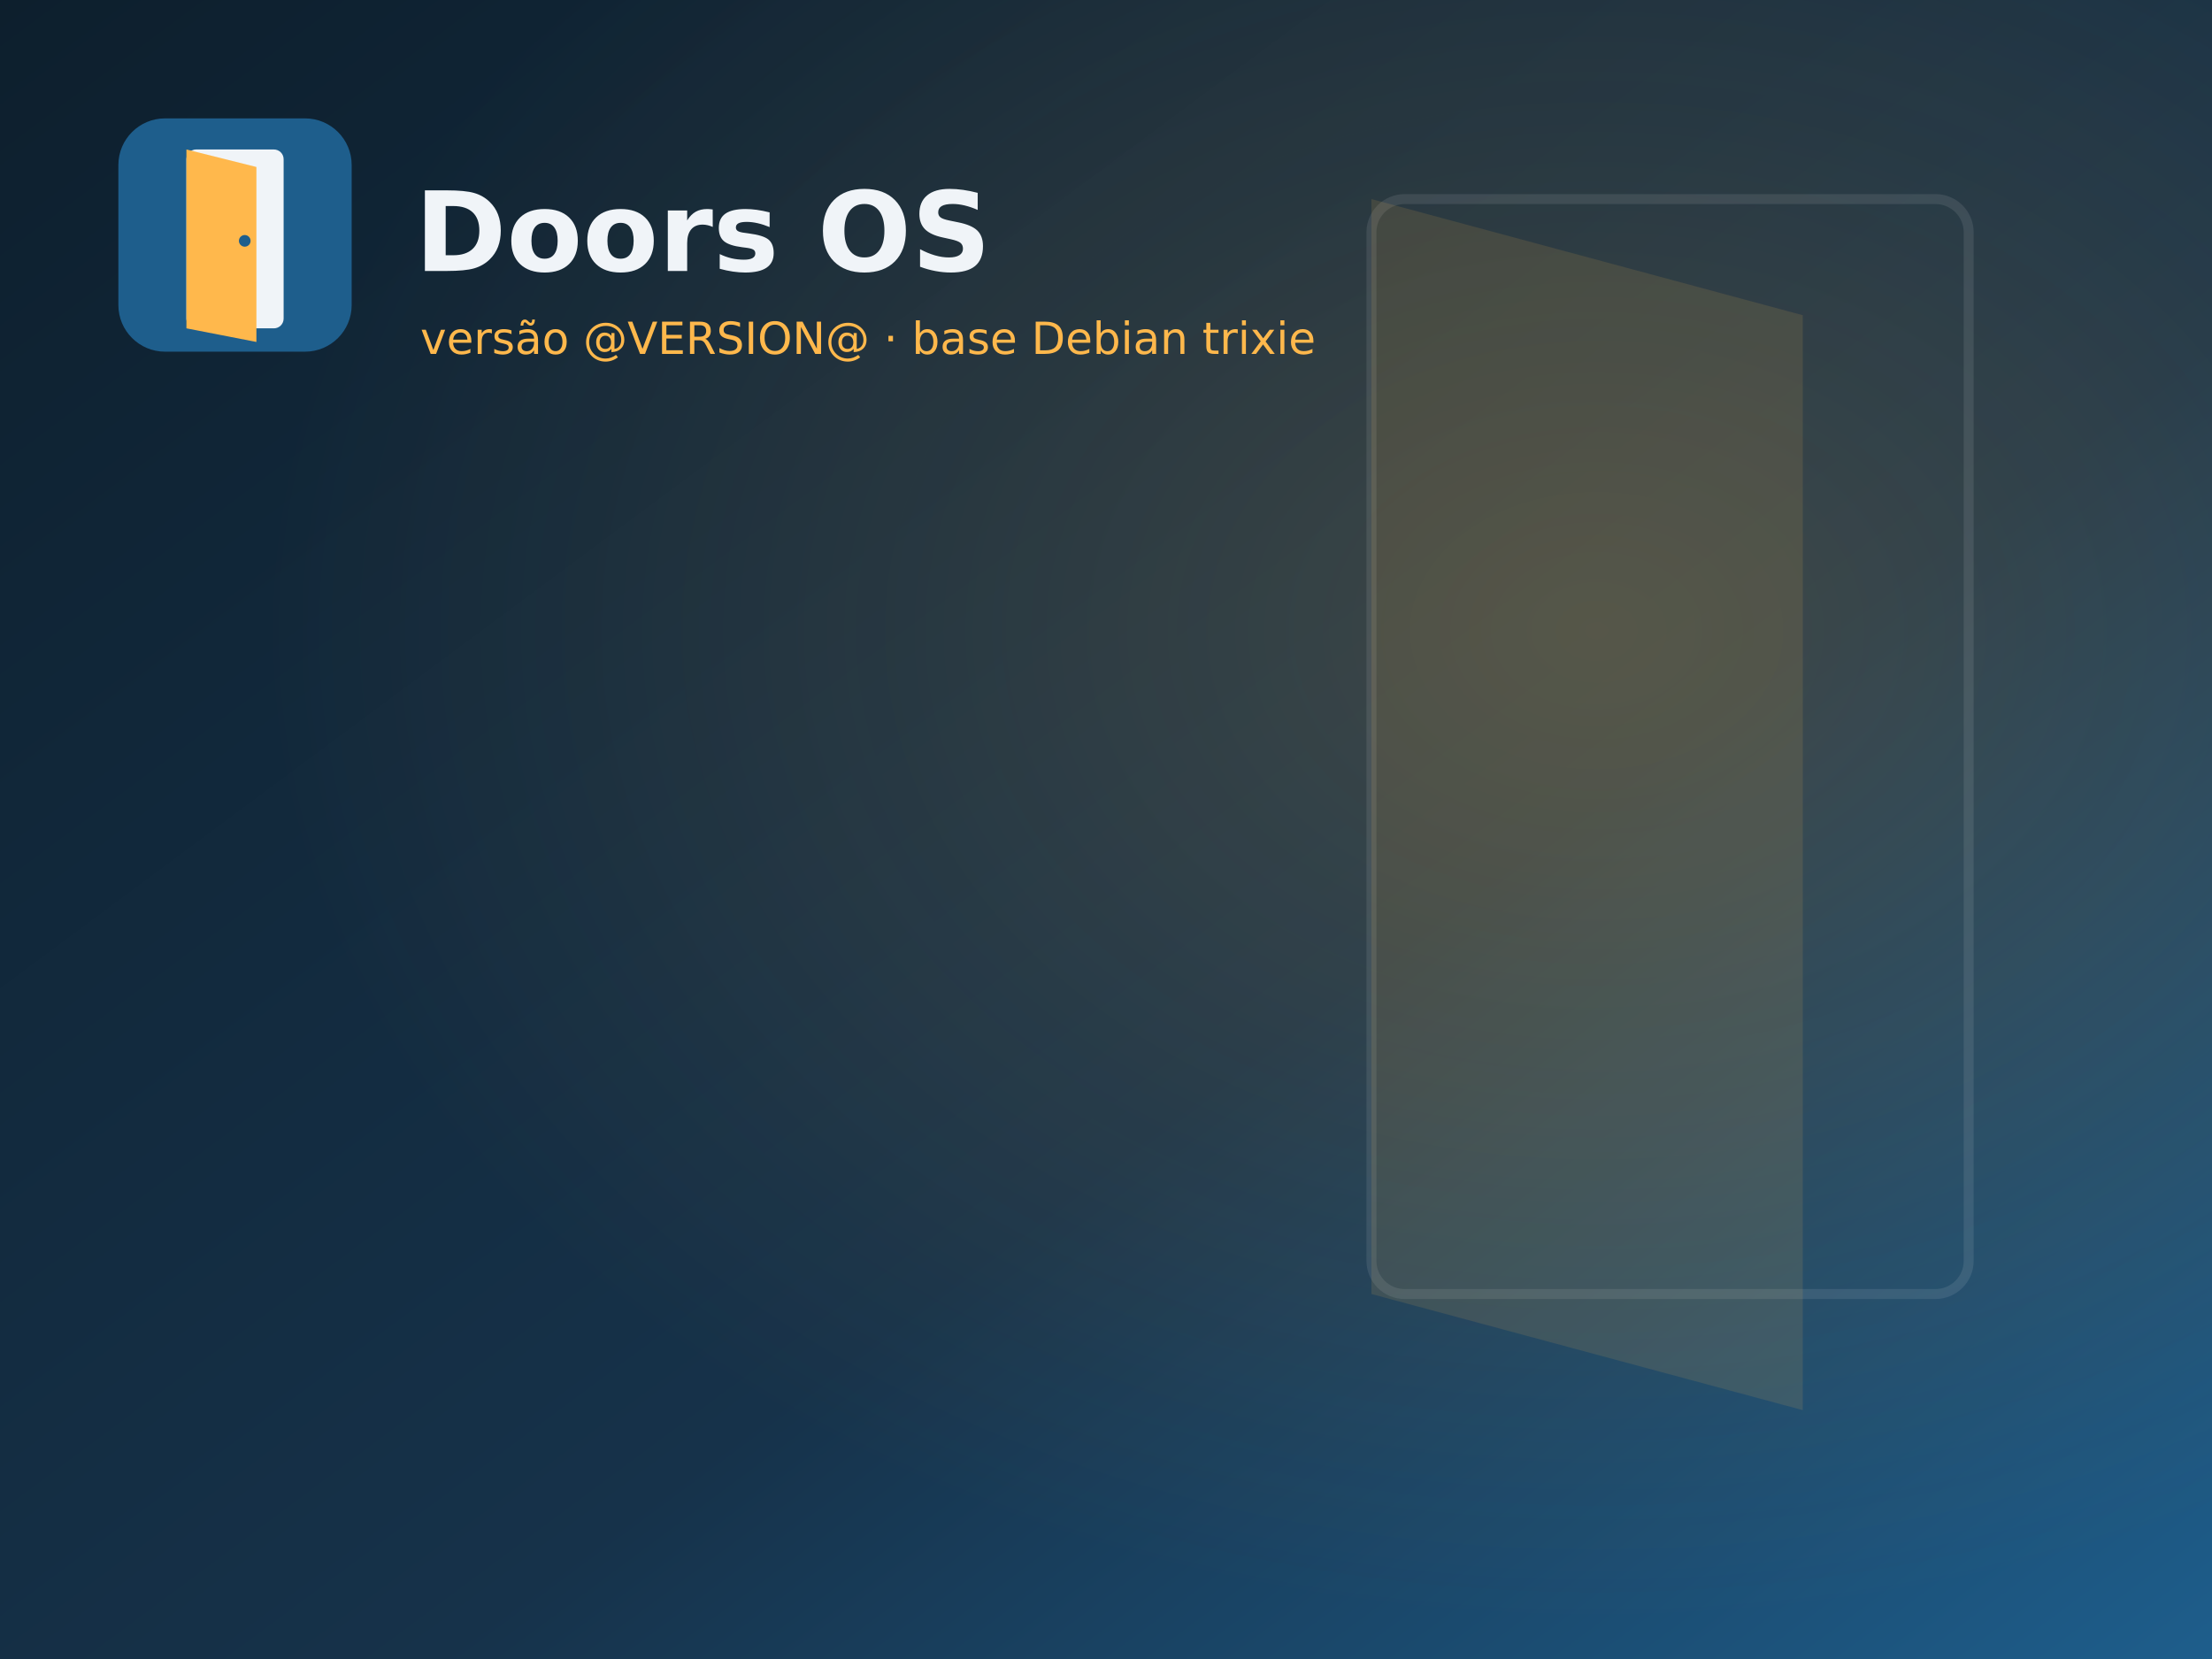
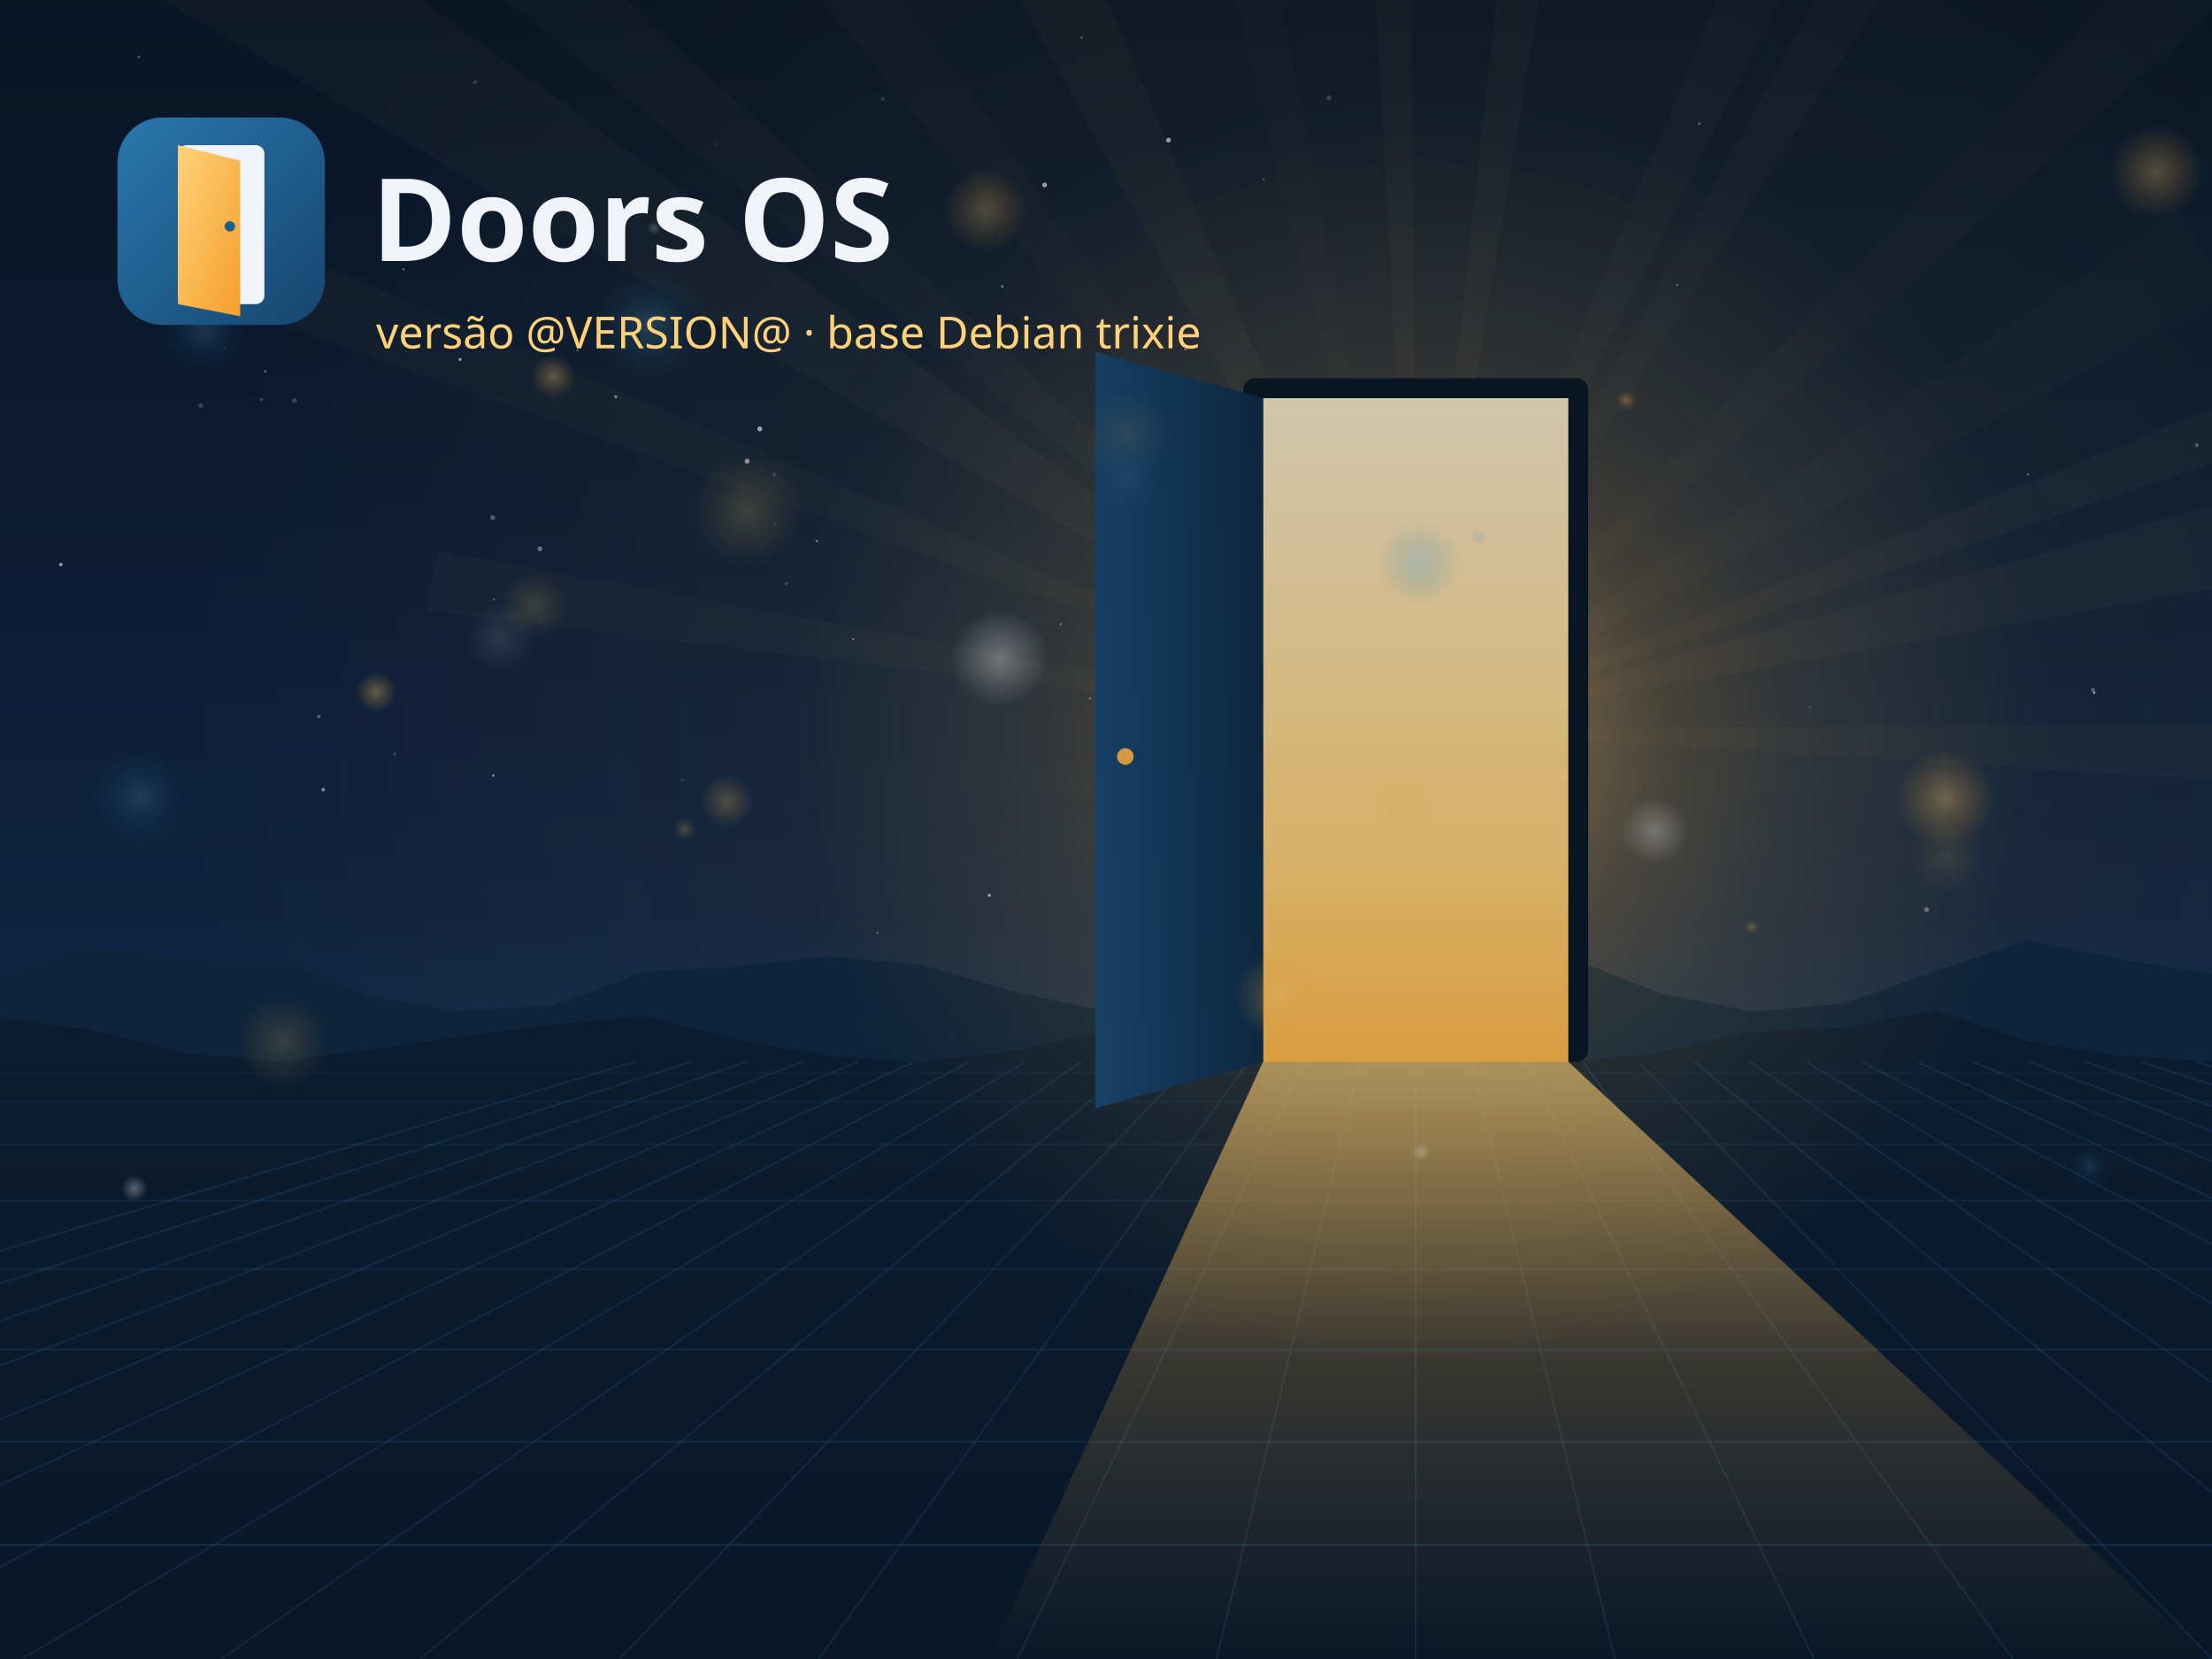
<svg xmlns="http://www.w3.org/2000/svg" width="800" height="600" viewBox="0 0 800 600">
  <defs>
-     <linearGradient id="g" x1="0" y1="0" x2="1" y2="1">
-       <stop offset="0" stop-color="#0d1f2d" />
-       <stop offset="0.6" stop-color="#16324a" />
-       <stop offset="1" stop-color="#1e5e8c" />
-     </linearGradient>
-     <radialGradient id="l" cx="0.72" cy="0.38" r="0.6">
-       <stop offset="0" stop-color="#ffb84c" stop-opacity="0.18" />
-       <stop offset="1" stop-color="#ffb84c" stop-opacity="0" />
-     </radialGradient>
+     <linearGradient id="lg_bg" x1="0" y1="0" x2="1" y2="1">
+       <stop offset="0" stop-color="#2a78ad" />
+       <stop offset="1" stop-color="#16456e" />
+     </linearGradient>
+     <linearGradient id="lg_door" x1="0" y1="0" x2="1" y2="1">
+       <stop offset="0" stop-color="#ffd27a" />
+       <stop offset="1" stop-color="#f59e2a" />
+     </linearGradient>
+     <radialGradient id="bk_a">
+       <stop offset="0" stop-color="#ffd27a" stop-opacity="0.9" />
+       <stop offset="0.6" stop-color="#ffb84c" stop-opacity="0.35" />
+       <stop offset="1" stop-color="#ffb84c" stop-opacity="0" />
+     </radialGradient>
+     <radialGradient id="bk_t">
+       <stop offset="0" stop-color="#7fd3ff" stop-opacity="0.7" />
+       <stop offset="0.6" stop-color="#3a9bd1" stop-opacity="0.25" />
+       <stop offset="1" stop-color="#3a9bd1" stop-opacity="0" />
+     </radialGradient>
+     <radialGradient id="bk_w">
+       <stop offset="0" stop-color="#ffffff" stop-opacity="0.8" />
+       <stop offset="1" stop-color="#ffffff" stop-opacity="0" />
+     </radialGradient>
+     <linearGradient id="sky" x1="0" y1="0" x2="0" y2="1">
+       <stop offset="0" stop-color="#0a1a2e" />
+       <stop offset="0.55" stop-color="#10294a" />
+       <stop offset="1" stop-color="#1d5487" />
+     </linearGradient>
+     <radialGradient id="halo" gradientUnits="userSpaceOnUse" cx="512.0" cy="276.0" r="450.0">
+       <stop offset="0" stop-color="#ffb84c" stop-opacity="0.26" />
+       <stop offset="0.3" stop-color="#ffb84c" stop-opacity="0.07" />
+       <stop offset="1" stop-color="#ffb84c" stop-opacity="0" />
+     </radialGradient>
+     <radialGradient id="dglow" gradientUnits="userSpaceOnUse" cx="512.0" cy="264.0" r="228.0">
+       <stop offset="0" stop-color="#ffd27a" stop-opacity="0.55" />
+       <stop offset="0.4" stop-color="#ffb84c" stop-opacity="0.18" />
+       <stop offset="1" stop-color="#ffb84c" stop-opacity="0" />
+     </radialGradient>
+     <linearGradient id="floor" x1="0" y1="0" x2="0" y2="1">
+       <stop offset="0" stop-color="#0c2238" />
+       <stop offset="1" stop-color="#0a1a2e" />
+     </linearGradient>
+     <linearGradient id="opening" x1="0" y1="0" x2="0" y2="1">
+       <stop offset="0" stop-color="#fff1d2" />
+       <stop offset="0.7" stop-color="#ffd27a" />
+       <stop offset="1" stop-color="#ffb84c" />
+     </linearGradient>
+     <linearGradient id="beam" x1="0" y1="0" x2="0" y2="1">
+       <stop offset="0" stop-color="#ffd27a" stop-opacity="0.75" />
+       <stop offset="0.5" stop-color="#ffb84c" stop-opacity="0.22" />
+       <stop offset="1" stop-color="#ffb84c" stop-opacity="0" />
+     </linearGradient>
+     <linearGradient id="leaf" x1="0" y1="0" x2="1" y2="0">
+       <stop offset="0" stop-color="#1b4d78" />
+       <stop offset="1" stop-color="#0f2e4c" />
+     </linearGradient>
+     <linearGradient id="dimg" x1="0" y1="0" x2="0" y2="1">
+       <stop offset="0" stop-color="#000" stop-opacity="0.20" />
+       <stop offset="1" stop-color="#000" stop-opacity="0.12" />
+     </linearGradient>
  </defs>
-   <rect width="800" height="600" fill="url(#g)" />
-   <rect width="800" height="600" fill="url(#l)" />
-   <g opacity="0.10" fill="none" stroke="#f0f4f8" stroke-width="3.6">
-     <rect x="496" y="72" width="216" height="396" rx="12" />
-   </g>
-   <polygon opacity="0.12" fill="#ffb84c" points="496,72 652,114 652,510 496,468" />
-   <g transform="translate(40,40) scale(0.3515625)">
-     <rect x="8" y="8" width="240" height="240" rx="48" fill="#1e5e8c" />
+   <rect width="800" height="600" fill="url(#sky)" />
+   <circle cx="259.1" cy="52.1" r="0.33" fill="#ffffff" opacity="0.19" />
+   <circle cx="428.7" cy="126.4" r="0.33" fill="#ffffff" opacity="0.70" />
+   <circle cx="171.8" cy="29.7" r="0.67" fill="#ffffff" opacity="0.19" />
+   <circle cx="72.6" cy="146.7" r="0.89" fill="#ffffff" opacity="0.22" />
+   <circle cx="178.6" cy="216.8" r="0.33" fill="#ffffff" opacity="0.50" />
+   <circle cx="317.3" cy="337.4" r="0.33" fill="#ffffff" opacity="0.48" />
+   <circle cx="106.5" cy="144.9" r="0.89" fill="#ffffff" opacity="0.22" />
+   <circle cx="246.8" cy="282.1" r="0.44" fill="#ffffff" opacity="0.21" />
+   <circle cx="457.0" cy="64.9" r="0.33" fill="#ffffff" opacity="0.48" />
+   <circle cx="50.2" cy="20.6" r="0.44" fill="#ffffff" opacity="0.45" />
+   <circle cx="425.4" cy="268.6" r="0.67" fill="#ffffff" opacity="0.50" />
+   <circle cx="362.5" cy="103.6" r="0.44" fill="#ffffff" opacity="0.57" />
+   <circle cx="195.3" cy="198.5" r="0.89" fill="#ffffff" opacity="0.45" />
+   <circle cx="274.8" cy="155.1" r="0.89" fill="#ffffff" opacity="0.74" />
+   <circle cx="94.5" cy="144.5" r="0.56" fill="#ffffff" opacity="0.24" />
+   <circle cx="391.2" cy="13.6" r="0.33" fill="#ffffff" opacity="0.61" />
+   <circle cx="458.4" cy="302.6" r="0.56" fill="#ffffff" opacity="0.35" />
+   <circle cx="280.1" cy="171.7" r="0.67" fill="#ffffff" opacity="0.19" />
+   <circle cx="74.9" cy="93.3" r="0.33" fill="#ffffff" opacity="0.19" />
+   <circle cx="561.2" cy="223.6" r="0.67" fill="#ffffff" opacity="0.32" />
+   <circle cx="308.6" cy="231.1" r="0.33" fill="#ffffff" opacity="0.71" />
+   <circle cx="284.4" cy="211.1" r="0.67" fill="#ffffff" opacity="0.19" />
+   <circle cx="614.6" cy="44.7" r="0.44" fill="#ffffff" opacity="0.39" />
+   <circle cx="733.5" cy="171.6" r="0.44" fill="#ffffff" opacity="0.42" />
+   <circle cx="439.6" cy="305.3" r="0.67" fill="#ffffff" opacity="0.67" />
+   <circle cx="222.7" cy="143.5" r="0.56" fill="#ffffff" opacity="0.56" />
+   <circle cx="304.4" cy="79.7" r="0.33" fill="#ffffff" opacity="0.26" />
+   <circle cx="185.6" cy="80.6" r="0.67" fill="#ffffff" opacity="0.65" />
+   <circle cx="145.9" cy="97.4" r="0.44" fill="#ffffff" opacity="0.40" />
+   <circle cx="295.4" cy="195.7" r="0.44" fill="#ffffff" opacity="0.56" />
+   <circle cx="412.4" cy="213.4" r="0.33" fill="#ffffff" opacity="0.42" />
+   <circle cx="696.8" cy="329.0" r="0.89" fill="#ffffff" opacity="0.39" />
+   <circle cx="319.2" cy="35.8" r="0.67" fill="#ffffff" opacity="0.19" />
+   <circle cx="53.9" cy="72.1" r="0.44" fill="#ffffff" opacity="0.22" />
+   <circle cx="480.6" cy="35.4" r="0.89" fill="#ffffff" opacity="0.24" />
+   <circle cx="81.2" cy="125.7" r="0.33" fill="#ffffff" opacity="0.19" />
+   <circle cx="166.4" cy="130.0" r="0.56" fill="#ffffff" opacity="0.72" />
+   <circle cx="481.8" cy="163.9" r="0.33" fill="#ffffff" opacity="0.66" />
+   <circle cx="794.5" cy="161.0" r="0.67" fill="#ffffff" opacity="0.34" />
+   <circle cx="115.3" cy="259.1" r="0.56" fill="#ffffff" opacity="0.44" />
+   <circle cx="553.6" cy="178.4" r="0.44" fill="#ffffff" opacity="0.72" />
+   <circle cx="422.6" cy="50.7" r="0.89" fill="#ffffff" opacity="0.70" />
+   <circle cx="606.5" cy="103.0" r="0.33" fill="#ffffff" opacity="0.57" />
+   <circle cx="208.9" cy="126.7" r="0.44" fill="#ffffff" opacity="0.36" />
+   <circle cx="178.2" cy="187.2" r="0.89" fill="#ffffff" opacity="0.35" />
+   <circle cx="178.4" cy="280.5" r="0.44" fill="#ffffff" opacity="0.63" />
+   <circle cx="654.7" cy="255.7" r="0.44" fill="#ffffff" opacity="0.27" />
+   <circle cx="394.2" cy="252.6" r="0.33" fill="#ffffff" opacity="0.62" />
+   <circle cx="377.8" cy="66.9" r="0.89" fill="#ffffff" opacity="0.72" />
+   <circle cx="357.8" cy="323.8" r="0.56" fill="#ffffff" opacity="0.72" />
+   <circle cx="291.7" cy="76.2" r="0.44" fill="#ffffff" opacity="0.43" />
+   <circle cx="270.2" cy="166.8" r="0.89" fill="#ffffff" opacity="0.65" />
+   <circle cx="383.6" cy="225.7" r="0.33" fill="#ffffff" opacity="0.65" />
+   <circle cx="95.9" cy="134.3" r="0.44" fill="#ffffff" opacity="0.44" />
+   <circle cx="142.8" cy="272.7" r="0.56" fill="#ffffff" opacity="0.20" />
+   <circle cx="756.9" cy="249.5" r="0.67" fill="#ffffff" opacity="0.39" />
+   <circle cx="757.4" cy="250.5" r="0.44" fill="#ffffff" opacity="0.75" />
+   <circle cx="22.0" cy="204.2" r="0.67" fill="#ffffff" opacity="0.63" />
+   <circle cx="116.9" cy="285.6" r="0.67" fill="#ffffff" opacity="0.54" />
+   <circle cx="280.3" cy="189.6" r="0.44" fill="#ffffff" opacity="0.16" />
+   <rect width="800" height="600" fill="url(#halo)" />
+   <polygon points="0,600.0 0.0,352.2 33.3,342.2 66.7,347.0 100.0,346.7 133.3,360.5 166.7,365.7 200.0,363.7 233.3,351.5 266.7,349.6 300.0,345.8 333.3,349.0 366.7,358.6 400.0,365.8 433.3,363.1 466.7,351.5 500.0,349.1 533.3,339.6 566.7,345.9 600.0,359.2 633.3,365.8 666.7,363.0 700.0,351.3 733.3,340.1 766.7,346.8 800.0,352.3 800,600.0" fill="#0f2a44" />
+   <polygon points="0,600.0 0.0,368.3 33.3,372.6 66.7,381.0 100.0,384.0 133.3,379.7 166.7,374.9 200.0,370.6 233.3,367.5 266.7,376.3 300.0,382.0 333.3,384.0 366.7,380.0 400.0,372.9 433.3,365.4 466.7,365.5 500.0,376.8 533.3,382.0 566.7,384.0 600.0,380.8 633.3,373.0 666.7,371.5 700.0,365.5 733.3,376.8 766.7,381.9 800.0,383.9 800,600.0" fill="#0c2238" />
+   <rect x="0" y="384.0" width="800" height="216.0" fill="url(#floor)" />
+   <line x1="229.8" y1="384.0" x2="-496.0" y2="600" stroke="#3a7fb8" stroke-width="0.7" opacity="0.18" />
+   <line x1="249.9" y1="384.0" x2="-424.0" y2="600" stroke="#3a7fb8" stroke-width="0.7" opacity="0.18" />
+   <line x1="270.1" y1="384.0" x2="-352.0" y2="600" stroke="#3a7fb8" stroke-width="0.7" opacity="0.18" />
+   <line x1="290.2" y1="384.0" x2="-280.0" y2="600" stroke="#3a7fb8" stroke-width="0.7" opacity="0.18" />
+   <line x1="310.4" y1="384.0" x2="-208.0" y2="600" stroke="#3a7fb8" stroke-width="0.7" opacity="0.18" />
+   <line x1="330.6" y1="384.0" x2="-136.0" y2="600" stroke="#3a7fb8" stroke-width="0.7" opacity="0.18" />
+   <line x1="350.7" y1="384.0" x2="-64.0" y2="600" stroke="#3a7fb8" stroke-width="0.7" opacity="0.18" />
+   <line x1="370.9" y1="384.0" x2="8.0" y2="600" stroke="#3a7fb8" stroke-width="0.7" opacity="0.18" />
+   <line x1="391.0" y1="384.0" x2="80.0" y2="600" stroke="#3a7fb8" stroke-width="0.7" opacity="0.18" />
+   <line x1="411.2" y1="384.0" x2="152.0" y2="600" stroke="#3a7fb8" stroke-width="0.7" opacity="0.18" />
+   <line x1="431.4" y1="384.0" x2="224.0" y2="600" stroke="#3a7fb8" stroke-width="0.7" opacity="0.18" />
+   <line x1="451.5" y1="384.0" x2="296.0" y2="600" stroke="#3a7fb8" stroke-width="0.7" opacity="0.18" />
+   <line x1="471.7" y1="384.0" x2="368.0" y2="600" stroke="#3a7fb8" stroke-width="0.7" opacity="0.18" />
+   <line x1="491.8" y1="384.0" x2="440.0" y2="600" stroke="#3a7fb8" stroke-width="0.7" opacity="0.18" />
+   <line x1="512.0" y1="384.0" x2="512.0" y2="600" stroke="#3a7fb8" stroke-width="0.7" opacity="0.18" />
+   <line x1="532.2" y1="384.0" x2="584.0" y2="600" stroke="#3a7fb8" stroke-width="0.7" opacity="0.18" />
+   <line x1="552.3" y1="384.0" x2="656.0" y2="600" stroke="#3a7fb8" stroke-width="0.7" opacity="0.18" />
+   <line x1="572.5" y1="384.0" x2="728.0" y2="600" stroke="#3a7fb8" stroke-width="0.7" opacity="0.18" />
+   <line x1="592.6" y1="384.0" x2="800.0" y2="600" stroke="#3a7fb8" stroke-width="0.7" opacity="0.18" />
+   <line x1="612.8" y1="384.0" x2="872.0" y2="600" stroke="#3a7fb8" stroke-width="0.7" opacity="0.18" />
+   <line x1="633.0" y1="384.0" x2="944.0" y2="600" stroke="#3a7fb8" stroke-width="0.7" opacity="0.18" />
+   <line x1="653.1" y1="384.0" x2="1016.0" y2="600" stroke="#3a7fb8" stroke-width="0.7" opacity="0.18" />
+   <line x1="673.3" y1="384.0" x2="1088.0" y2="600" stroke="#3a7fb8" stroke-width="0.7" opacity="0.18" />
+   <line x1="693.4" y1="384.0" x2="1160.0" y2="600" stroke="#3a7fb8" stroke-width="0.7" opacity="0.18" />
+   <line x1="713.6" y1="384.0" x2="1232.0" y2="600" stroke="#3a7fb8" stroke-width="0.7" opacity="0.18" />
+   <line x1="733.8" y1="384.0" x2="1304.0" y2="600" stroke="#3a7fb8" stroke-width="0.7" opacity="0.18" />
+   <line x1="753.9" y1="384.0" x2="1376.0" y2="600" stroke="#3a7fb8" stroke-width="0.7" opacity="0.18" />
+   <line x1="774.1" y1="384.0" x2="1448.0" y2="600" stroke="#3a7fb8" stroke-width="0.7" opacity="0.18" />
+   <line x1="794.2" y1="384.0" x2="1520.0" y2="600" stroke="#3a7fb8" stroke-width="0.7" opacity="0.18" />
+   <line x1="0" y1="388.1" x2="800" y2="388.1" stroke="#3a7fb8" stroke-width="0.7" opacity="0.08" />
+   <line x1="0" y1="398.4" x2="800" y2="398.4" stroke="#3a7fb8" stroke-width="0.7" opacity="0.10" />
+   <line x1="0" y1="413.9" x2="800" y2="413.9" stroke="#3a7fb8" stroke-width="0.7" opacity="0.12" />
+   <line x1="0" y1="434.2" x2="800" y2="434.2" stroke="#3a7fb8" stroke-width="0.7" opacity="0.14" />
+   <line x1="0" y1="459.0" x2="800" y2="459.0" stroke="#3a7fb8" stroke-width="0.7" opacity="0.16" />
+   <line x1="0" y1="488.1" x2="800" y2="488.1" stroke="#3a7fb8" stroke-width="0.7" opacity="0.18" />
+   <line x1="0" y1="521.4" x2="800" y2="521.4" stroke="#3a7fb8" stroke-width="0.7" opacity="0.20" />
+   <line x1="0" y1="558.7" x2="800" y2="558.7" stroke="#3a7fb8" stroke-width="0.7" opacity="0.22" />
+   <polygon points="512.0,264.0 154.8,220.9 158.1,199.1" fill="#ffd27a" opacity="0.028" />
+   <polygon points="512.0,264.0 86.0,111.9 95.8,87.0" fill="#ffd27a" opacity="0.028" />
+   <polygon points="512.0,264.0 12.2,-27.0 45.9,-78.4" fill="#ffd27a" opacity="0.037" />
+   <polygon points="512.0,264.0 173.0,-7.4 193.1,-30.8" fill="#ffd27a" opacity="0.025" />
+   <polygon points="512.0,264.0 195.4,-124.7 224.1,-146.4" fill="#ffd27a" opacity="0.020" />
+   <polygon points="512.0,264.0 351.7,-32.1 380.8,-46.1" fill="#ffd27a" opacity="0.038" />
+   <polygon points="512.0,264.0 413.9,-133.9 437.8,-139.1" fill="#ffd27a" opacity="0.018" />
+   <polygon points="512.0,264.0 483.8,-259.2 509.2,-260.0" fill="#ffd27a" opacity="0.037" />
+   <polygon points="512.0,264.0 567.2,-233.3 595.7,-229.3" fill="#ffd27a" opacity="0.033" />
+   <polygon points="512.0,264.0 672.6,-125.3 700.0,-112.9" fill="#ffd27a" opacity="0.024" />
+   <polygon points="512.0,264.0 708.6,-95.5 731.8,-81.9" fill="#ffd27a" opacity="0.026" />
+   <polygon points="512.0,264.0 797.8,-37.3 820.4,-14.1" fill="#ffd27a" opacity="0.022" />
+   <polygon points="512.0,264.0 787.9,76.0 806.2,106.2" fill="#ffd27a" opacity="0.021" />
+   <polygon points="512.0,264.0 813.6,142.2 820.4,160.8" fill="#ffd27a" opacity="0.038" />
+   <polygon points="512.0,264.0 1019.0,121.0 1030.6,171.9" fill="#ffd27a" opacity="0.036" />
+   <polygon points="512.0,264.0 1095.8,259.4 1094.7,300.3" fill="#ffd27a" opacity="0.028" />
+   <rect width="800" height="600" fill="url(#dglow)" />
+   <polygon points="456.8,384.0 567.2,384.0 799.0,600 357.4,600" fill="url(#beam)" />
+   <rect x="449.6" y="136.8" width="124.8" height="247.2" rx="4.3" fill="#0a1a2b" />
+   <rect x="456.8" y="144.0" width="110.4" height="240.0" fill="url(#opening)" />
+   <polygon points="456.8,144.0 396.1,127.2 396.1,400.8 456.8,384.0" fill="url(#leaf)" />
+   <circle cx="407.0" cy="273.6" r="3.0" fill="#ffb84c" />
+   <circle cx="408.0" cy="173.6" r="12.0" fill="url(#bk_t)" opacity="0.14" />
+   <circle cx="356.4" cy="75.8" r="15.2" fill="url(#bk_a)" opacity="0.36" />
+   <circle cx="102.3" cy="376.8" r="17.3" fill="url(#bk_a)" opacity="0.22" />
+   <circle cx="48.6" cy="429.8" r="4.7" fill="url(#bk_w)" opacity="0.47" />
+   <circle cx="136.1" cy="250.3" r="7.4" fill="url(#bk_a)" opacity="0.48" />
+   <circle cx="234.9" cy="117.6" r="20.4" fill="url(#bk_t)" opacity="0.36" />
+   <circle cx="193.2" cy="219.1" r="12.3" fill="url(#bk_a)" opacity="0.22" />
+   <circle cx="779.9" cy="62.2" r="17.3" fill="url(#bk_a)" opacity="0.40" />
+   <circle cx="181.0" cy="230.3" r="12.6" fill="url(#bk_w)" opacity="0.16" />
+   <circle cx="361.5" cy="238.1" r="17.6" fill="url(#bk_w)" opacity="0.49" />
+   <circle cx="200.1" cy="136.2" r="8.1" fill="url(#bk_a)" opacity="0.44" />
+   <circle cx="513.2" cy="203.4" r="15.5" fill="url(#bk_t)" opacity="0.49" />
+   <circle cx="50.6" cy="288.2" r="18.0" fill="url(#bk_t)" opacity="0.28" />
+   <circle cx="534.9" cy="194.3" r="3.4" fill="url(#bk_t)" opacity="0.35" />
+   <circle cx="73.7" cy="119.2" r="15.3" fill="url(#bk_t)" opacity="0.29" />
+   <circle cx="755.6" cy="421.5" r="7.3" fill="url(#bk_t)" opacity="0.21" />
+   <circle cx="270.3" cy="184.9" r="20.4" fill="url(#bk_a)" opacity="0.25" />
+   <circle cx="247.5" cy="299.9" r="4.0" fill="url(#bk_a)" opacity="0.31" />
+   <circle cx="236.5" cy="82.5" r="2.5" fill="url(#bk_w)" opacity="0.34" />
+   <circle cx="262.9" cy="289.8" r="9.7" fill="url(#bk_a)" opacity="0.34" />
+   <circle cx="598.4" cy="300.5" r="12.2" fill="url(#bk_w)" opacity="0.41" />
+   <circle cx="407.7" cy="157.1" r="15.8" fill="url(#bk_a)" opacity="0.14" />
+   <circle cx="703.6" cy="288.9" r="17.9" fill="url(#bk_a)" opacity="0.47" />
+   <circle cx="462.9" cy="360.2" r="16.4" fill="url(#bk_a)" opacity="0.43" />
+   <circle cx="704.3" cy="310.2" r="13.3" fill="url(#bk_a)" opacity="0.15" />
+   <circle cx="514.0" cy="416.5" r="3.2" fill="url(#bk_w)" opacity="0.44" />
+   <circle cx="507.1" cy="288.5" r="12.8" fill="url(#bk_a)" opacity="0.31" />
+   <circle cx="633.5" cy="335.3" r="2.5" fill="url(#bk_a)" opacity="0.37" />
+   <circle cx="588.2" cy="144.8" r="3.6" fill="url(#bk_a)" opacity="0.44" />
+   <rect width="800" height="600" fill="url(#dimg)" />
+   <g transform="translate(40.0,40.0) scale(0.3125)" opacity="1.0">
+     <rect x="8" y="8" width="240" height="240" rx="52" fill="url(#lg_bg)" />
    <rect x="78" y="40" width="100" height="184" rx="10" fill="#f0f4f8" />
-     <polygon points="78,40 150,58 150,238 78,224" fill="#ffb84c" />
+     <polygon points="78,40 150,58 150,238 78,224" fill="url(#lg_door)" />
    <circle cx="138" cy="134" r="6" fill="#1e5e8c" />
  </g>
-   <text x="150" y="98" font-family="DejaVu Sans" font-weight="bold" font-size="40" fill="#f0f4f8">Doors OS</text>
-   <text x="152" y="128" font-family="DejaVu Sans" font-size="16" fill="#ffb84c">versão @VERSION@ · base Debian trixie</text>
+   <text x="134.4" y="94.4" font-family="Noto Sans, DejaVu Sans, sans-serif" font-weight="700" font-size="41.6" fill="#f0f4f8" opacity="1.0">Doors OS</text>
+   <text x="136" y="126" font-family="Noto Sans, DejaVu Sans, sans-serif" font-size="16" fill="#ffd27a">versão @VERSION@ · base Debian trixie</text>
</svg>
